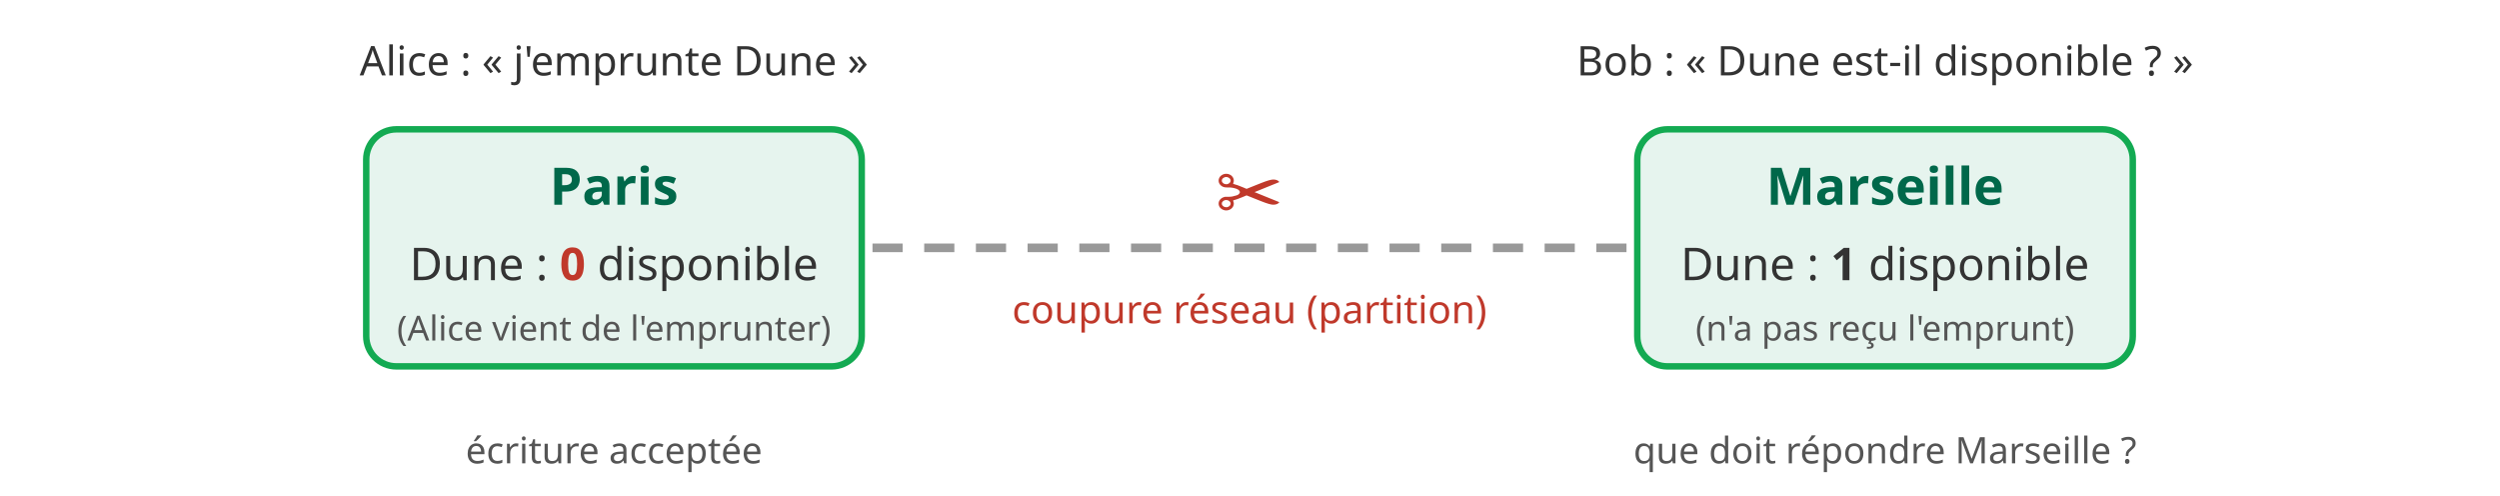
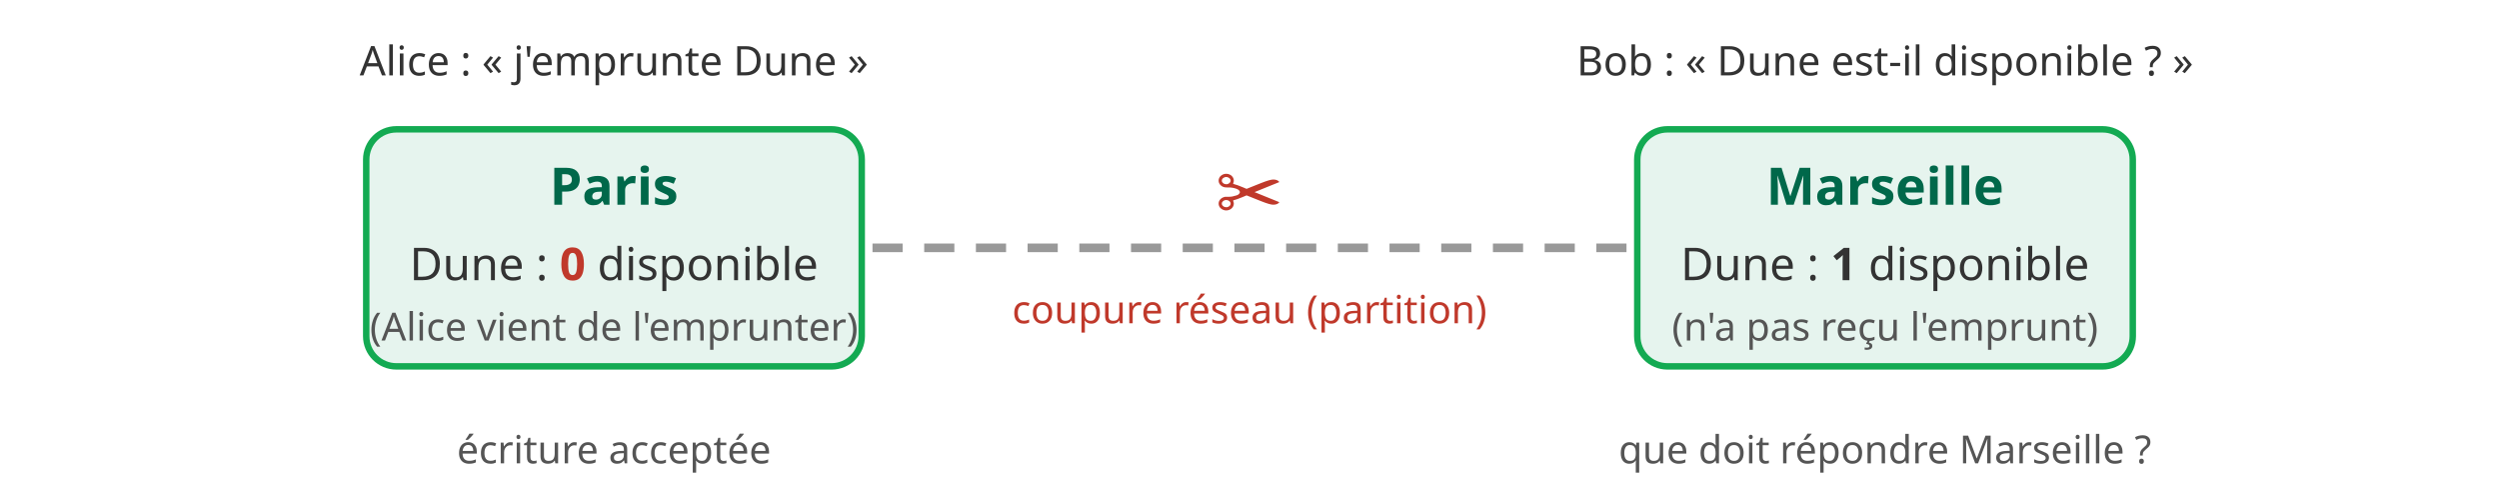
<svg xmlns="http://www.w3.org/2000/svg" viewBox="0 0 1160 230" font-family="sans-serif" role="img" aria-labelledby="t">
  <rect x="170" y="60" width="230" height="110" rx="14" fill="#e6f4ee" stroke="#13aa52" stroke-width="3" />
  <text x="285" y="95" text-anchor="middle" font-size="24" font-weight="bold" fill="#00684a">Paris</text>
  <text x="285" y="130" text-anchor="middle" font-size="21" fill="#333">Dune : <tspan font-weight="bold" fill="#c0392b">0</tspan> disponible</text>
-   <text x="285" y="158" text-anchor="middle" font-size="16" fill="#555">(Alice vient de l'emprunter)</text>
+   <text x="285" y="158" text-anchor="middle" font-size="18" fill="#555">(Alice vient de l'emprunter)</text>
  <rect x="760" y="60" width="230" height="110" rx="14" fill="#e6f4ee" stroke="#13aa52" stroke-width="3" />
  <text x="875" y="95" text-anchor="middle" font-size="24" font-weight="bold" fill="#00684a">Marseille</text>
  <text x="875" y="130" text-anchor="middle" font-size="21" fill="#333">Dune : <tspan font-weight="bold">1</tspan> disponible</text>
-   <text x="875" y="158" text-anchor="middle" font-size="16" fill="#555">(n'a pas reçu l'emprunt)</text>
+   <text x="875" y="158" text-anchor="middle" font-size="18" fill="#555">(n'a pas reçu l'emprunt)</text>
  <line x1="405" y1="115" x2="755" y2="115" stroke="#999" stroke-width="4" stroke-dasharray="14 10" />
  <text x="580" y="103" text-anchor="middle" font-size="38" fill="#c0392b">✂</text>
  <text x="580" y="150" text-anchor="middle" font-size="18" fill="#c0392b">coupure réseau (partition)</text>
  <text x="285" y="35" text-anchor="middle" font-size="19" fill="#333">Alice : « j'emprunte Dune »</text>
  <text x="875" y="35" text-anchor="middle" font-size="19" fill="#333">Bob : « Dune est-il disponible ? »</text>
-   <text x="285" y="215" text-anchor="middle" font-size="17" fill="#555">écriture acceptée</text>
-   <text x="875" y="215" text-anchor="middle" font-size="17" fill="#555">que doit répondre Marseille ?</text>
+   <text x="285" y="215" text-anchor="middle" font-size="18" fill="#555">écriture acceptée</text>
+   <text x="875" y="215" text-anchor="middle" font-size="18" fill="#555">que doit répondre Marseille ?</text>
</svg>
